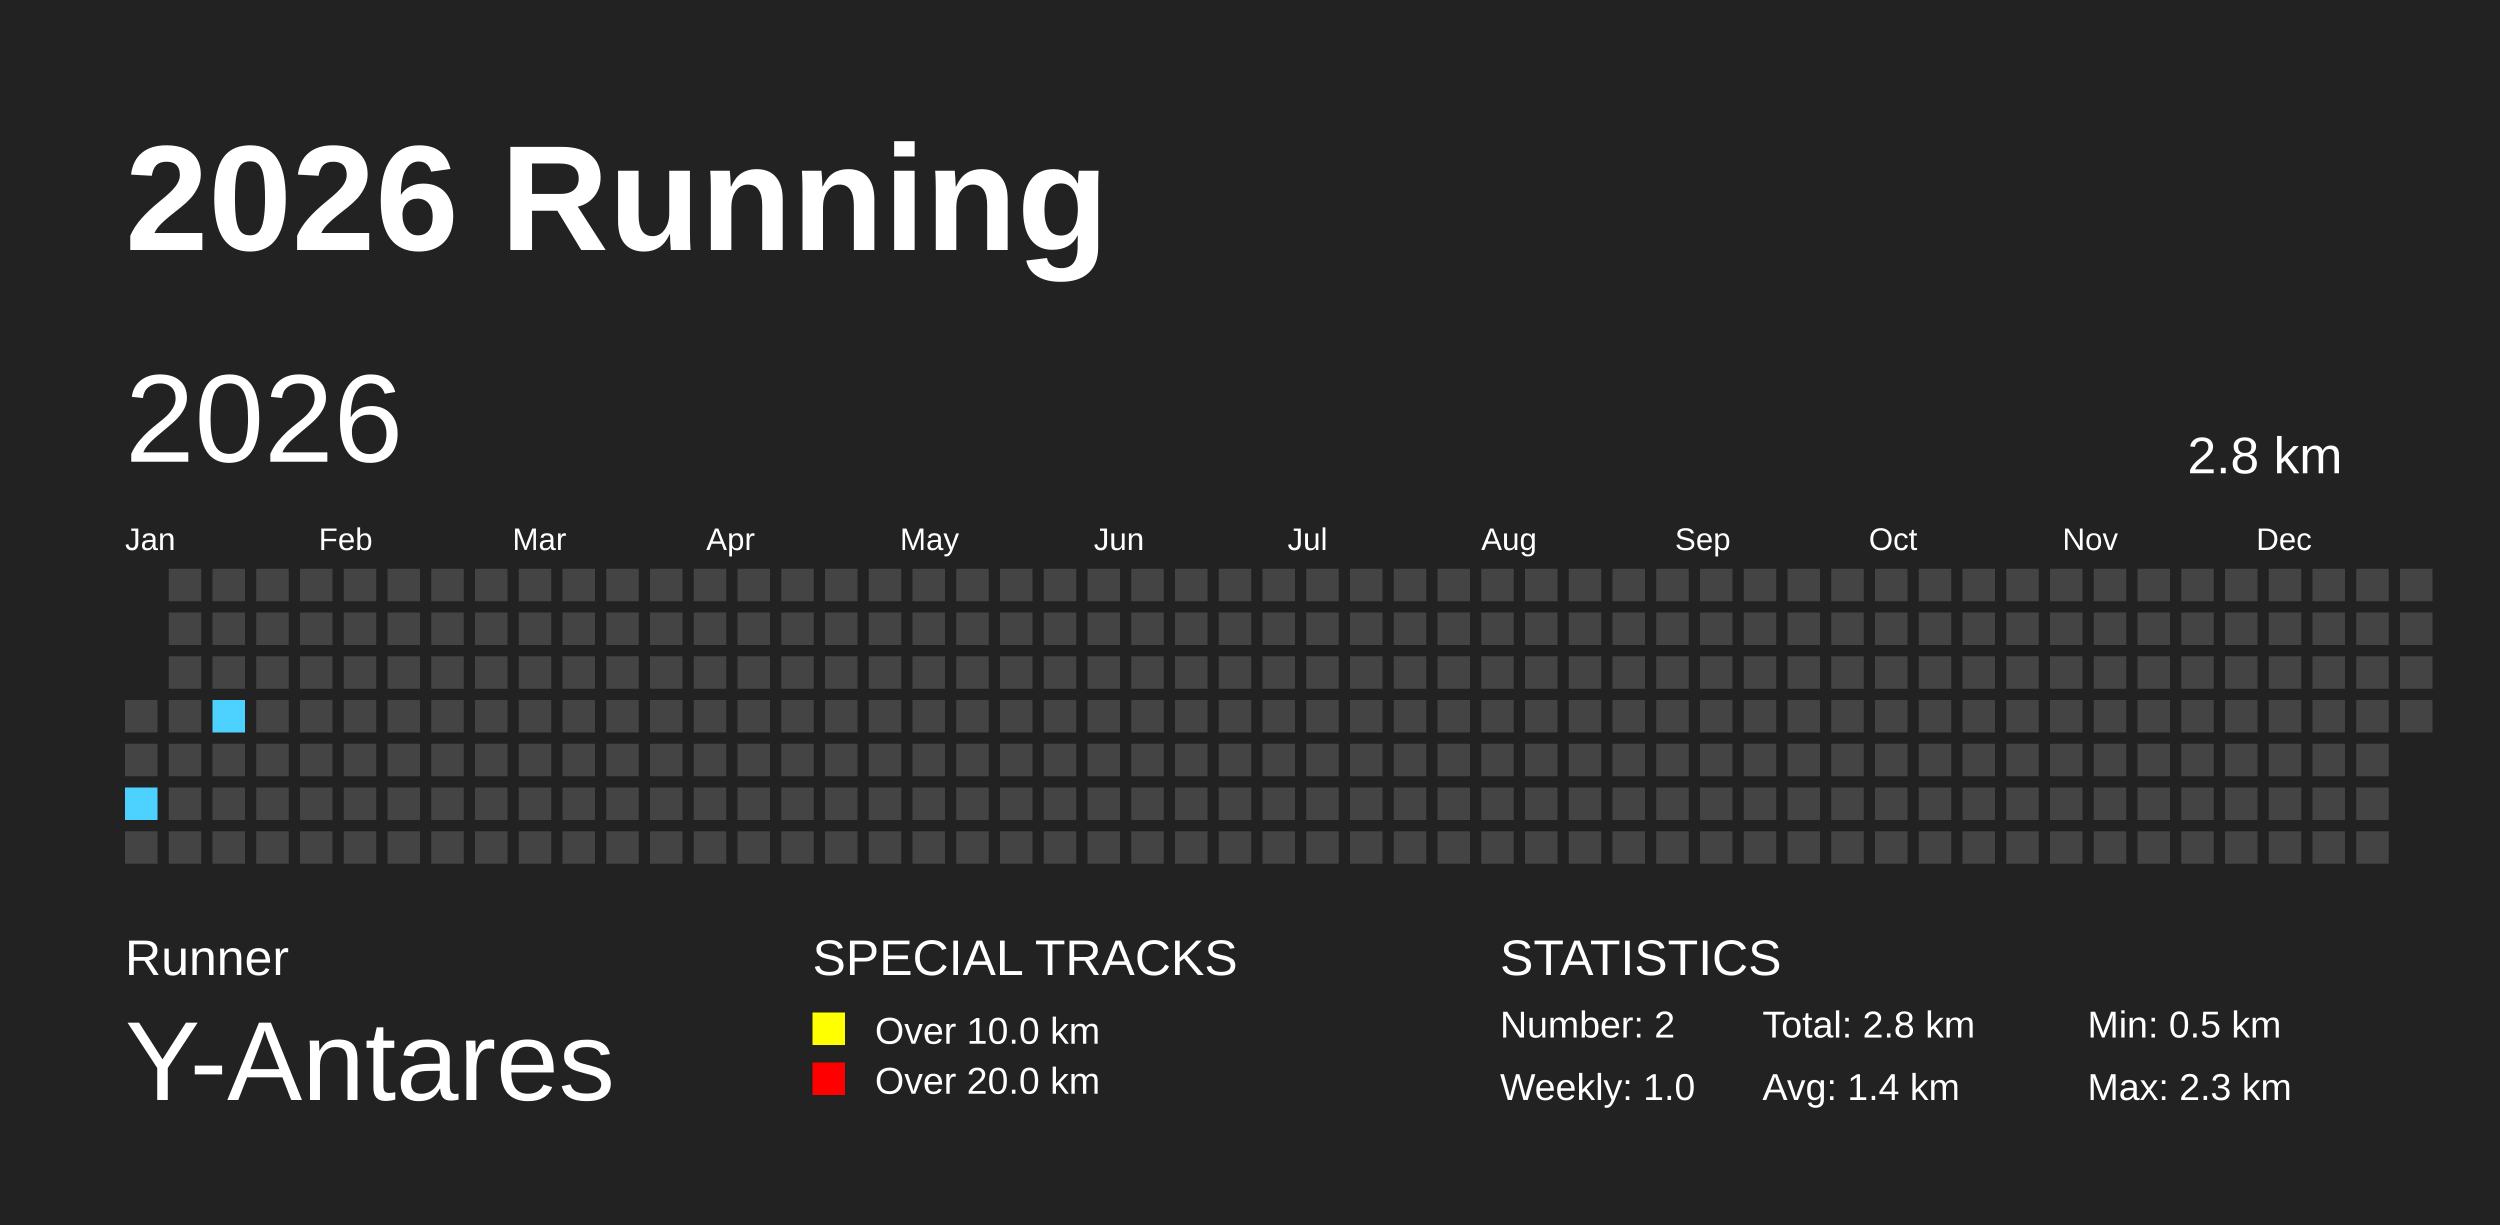
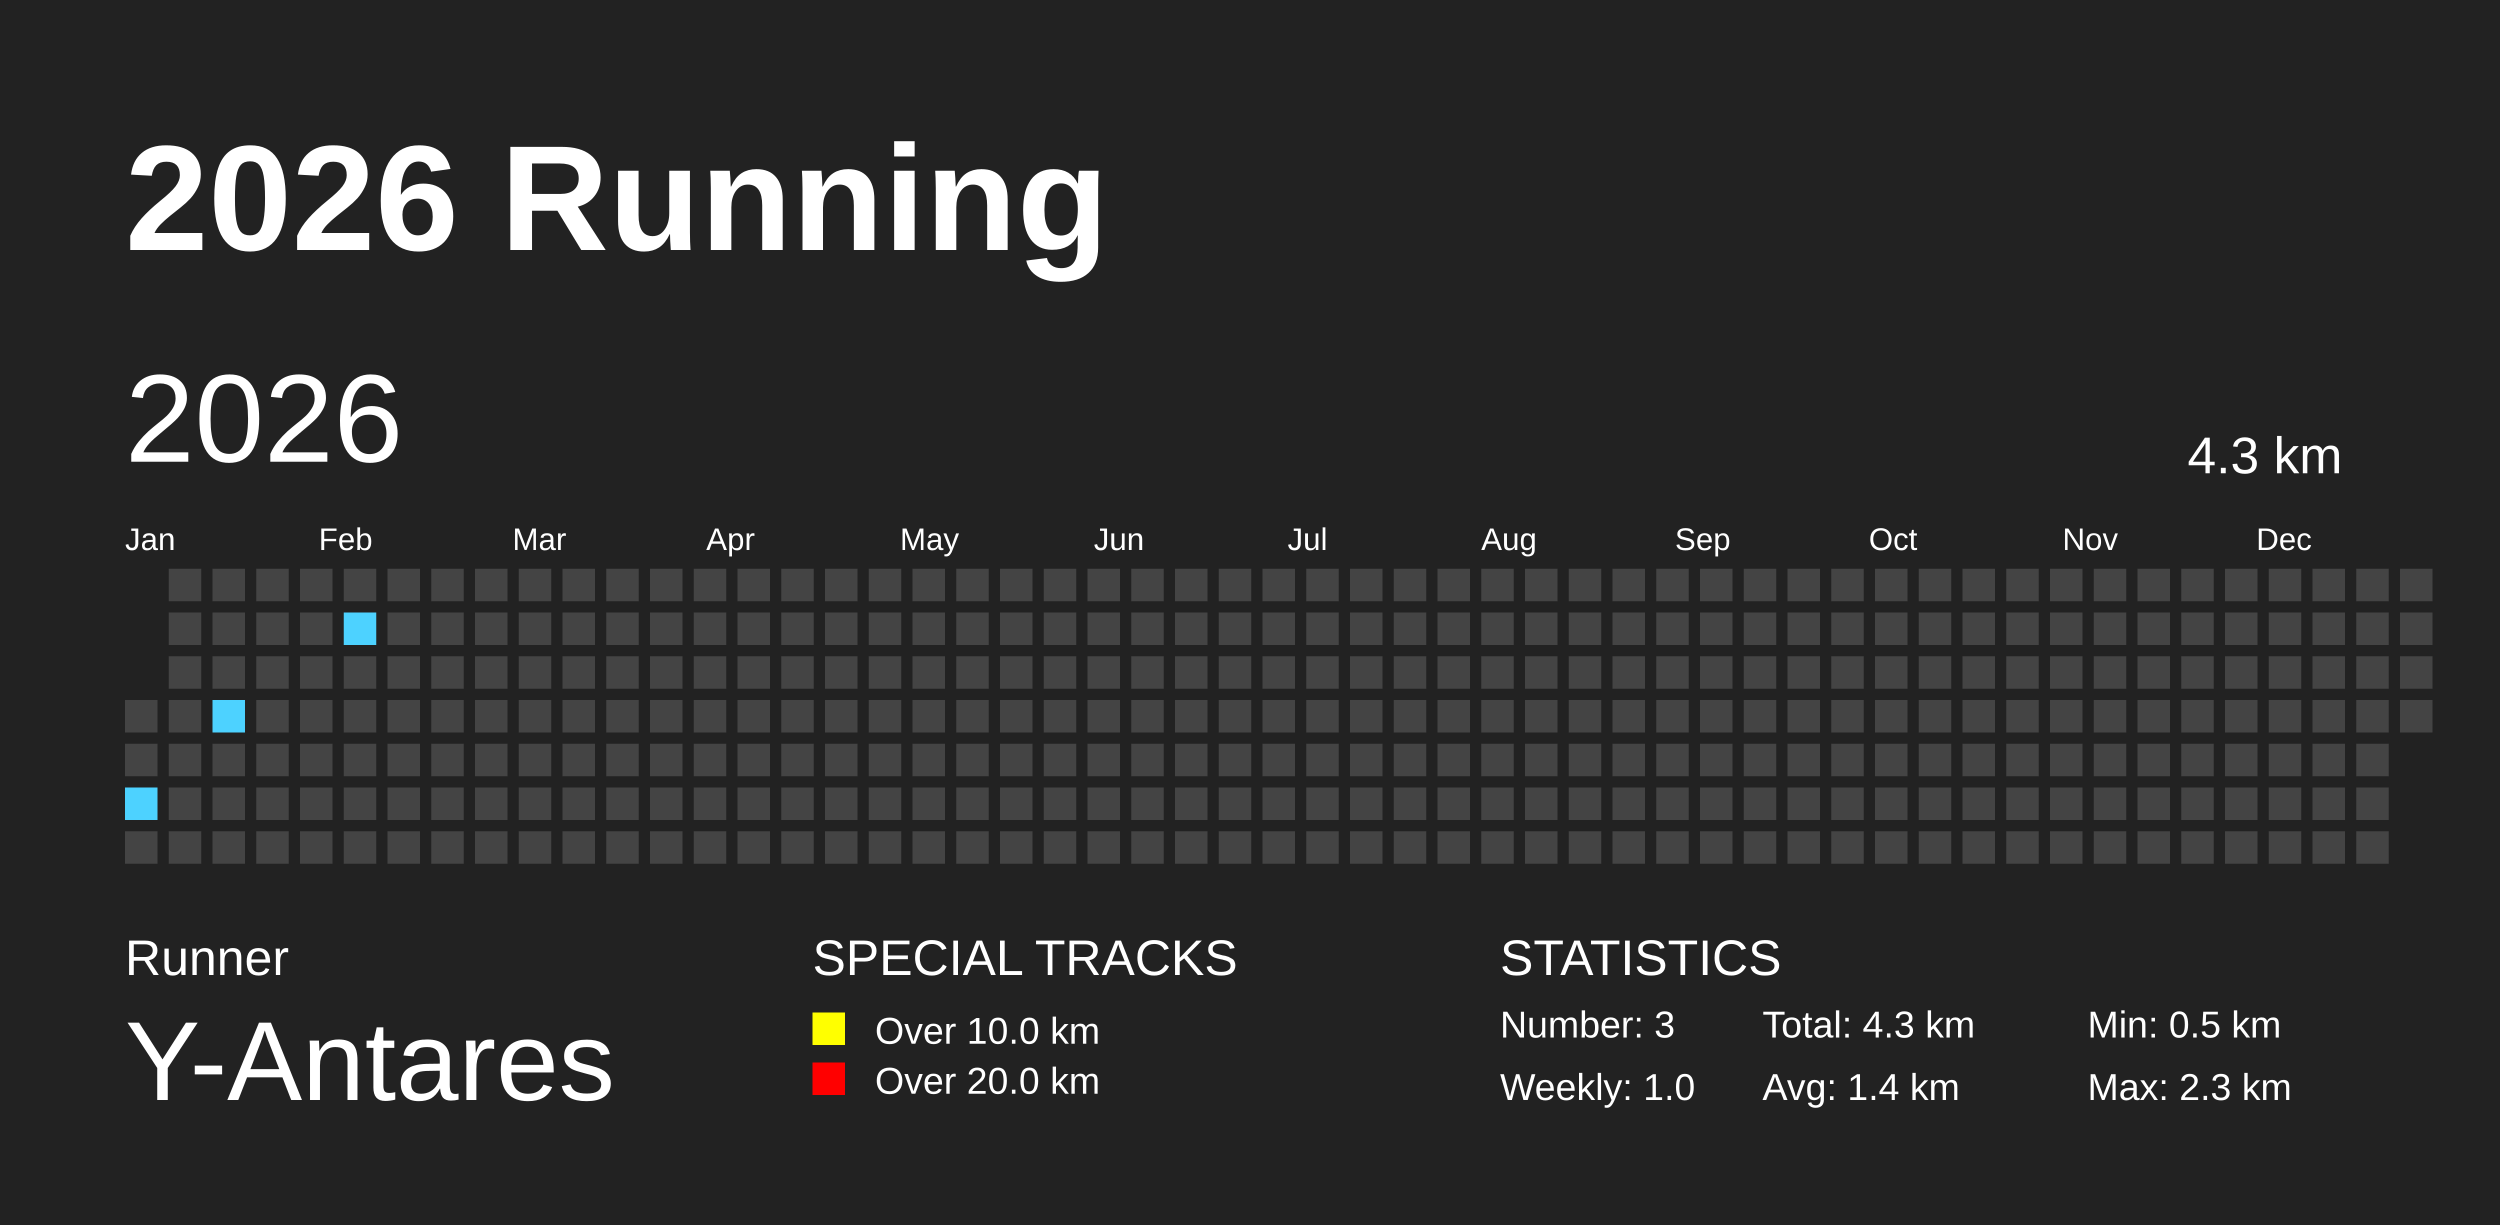
<svg xmlns="http://www.w3.org/2000/svg" baseProfile="full" height="98mm" version="1.1" viewBox="0,0,200,98" width="200mm">
  <defs />
  <rect fill="#222222" height="98" width="200" x="0" y="0" />
  <text fill="#FFFFFF" style="font-size:12px; font-family:Arial; font-weight:bold;" x="10" y="20">2026 Running</text>
  <text fill="#FFFFFF" style="font-size:4px; font-family:Arial" x="10" y="78">Runner</text>
  <text fill="#FFFFFF" style="font-size:9px; font-family:Arial" x="10" y="88">Y-Antares</text>
  <text fill="#FFFFFF" style="font-size:4px; font-family:Arial" x="65" y="78">SPECIAL TRACKS</text>
  <rect fill="yellow" height="2.6" width="2.6" x="65" y="81" />
  <text fill="#FFFFFF" style="font-size:3px; font-family:Arial" x="70" y="83.5">Over 10.0 km</text>
  <rect fill="red" height="2.6" width="2.6" x="65" y="85" />
  <text fill="#FFFFFF" style="font-size:3px; font-family:Arial" x="70" y="87.5">Over 20.0 km</text>
  <text fill="#FFFFFF" style="font-size:4px; font-family:Arial" x="120" y="78">STATISTICS</text>
-   <text fill="#FFFFFF" style="font-size:3px; font-family:Arial" x="120" y="83">Number: 2</text>
+   <text fill="#FFFFFF" style="font-size:3px; font-family:Arial" x="120" y="83">Number: 3</text>
  <text fill="#FFFFFF" style="font-size:3px; font-family:Arial" x="120" y="88">Weekly: 1.0</text>
-   <text fill="#FFFFFF" style="font-size:3px; font-family:Arial" x="141" y="83">Total: 2.8 km</text>
+   <text fill="#FFFFFF" style="font-size:3px; font-family:Arial" x="141" y="83">Total: 4.3 km</text>
  <text fill="#FFFFFF" style="font-size:3px; font-family:Arial" x="141" y="88">Avg: 1.4 km</text>
  <text fill="#FFFFFF" style="font-size:3px; font-family:Arial" x="167" y="83">Min: 0.5 km</text>
  <text fill="#FFFFFF" style="font-size:3px; font-family:Arial" x="167" y="88">Max: 2.3 km</text>
  <text dominant-baseline="hanging" fill="#FFFFFF" style="font-size:10.0px; font-family:Arial;" x="10" y="30">2026</text>
-   <text dominant-baseline="hanging" fill="#FFFFFF" style="font-size:4.125px; font-family:Arial;" x="175" y="35">2.8 km</text>
+   <text dominant-baseline="hanging" fill="#FFFFFF" style="font-size:4.125px; font-family:Arial;" x="175" y="35">4.3 km</text>
  <text fill="#FFFFFF" style="font-size:2.5px; font-family:Arial" x="10.0" y="44">Jan</text>
  <text fill="#FFFFFF" style="font-size:2.5px; font-family:Arial" x="25.5" y="44">Feb</text>
  <text fill="#FFFFFF" style="font-size:2.5px; font-family:Arial" x="41.0" y="44">Mar</text>
  <text fill="#FFFFFF" style="font-size:2.5px; font-family:Arial" x="56.5" y="44">Apr</text>
  <text fill="#FFFFFF" style="font-size:2.5px; font-family:Arial" x="72.0" y="44">May</text>
  <text fill="#FFFFFF" style="font-size:2.5px; font-family:Arial" x="87.5" y="44">Jun</text>
  <text fill="#FFFFFF" style="font-size:2.5px; font-family:Arial" x="103.0" y="44">Jul</text>
  <text fill="#FFFFFF" style="font-size:2.5px; font-family:Arial" x="118.5" y="44">Aug</text>
  <text fill="#FFFFFF" style="font-size:2.5px; font-family:Arial" x="134.0" y="44">Sep</text>
  <text fill="#FFFFFF" style="font-size:2.5px; font-family:Arial" x="149.5" y="44">Oct</text>
  <text fill="#FFFFFF" style="font-size:2.5px; font-family:Arial" x="165.0" y="44">Nov</text>
  <text fill="#FFFFFF" style="font-size:2.5px; font-family:Arial" x="180.5" y="44">Dec</text>
  <rect fill="#444444" height="2.6" width="2.6" x="10.0" y="56.0" />
  <rect fill="#444444" height="2.6" width="2.6" x="10.0" y="59.5" />
  <rect fill="#4DD2FF" height="2.6" width="2.6" x="10.0" y="63.0" />
  <rect fill="#444444" height="2.6" width="2.6" x="10.0" y="66.5" />
  <rect fill="#444444" height="2.6" width="2.6" x="13.5" y="45.5" />
  <rect fill="#444444" height="2.6" width="2.6" x="13.5" y="49.0" />
  <rect fill="#444444" height="2.6" width="2.6" x="13.5" y="52.5" />
  <rect fill="#444444" height="2.6" width="2.6" x="13.5" y="56.0" />
  <rect fill="#444444" height="2.6" width="2.6" x="13.5" y="59.5" />
  <rect fill="#444444" height="2.6" width="2.6" x="13.5" y="63.0" />
  <rect fill="#444444" height="2.6" width="2.6" x="13.5" y="66.5" />
  <rect fill="#444444" height="2.6" width="2.6" x="17.0" y="45.5" />
  <rect fill="#444444" height="2.6" width="2.6" x="17.0" y="49.0" />
  <rect fill="#444444" height="2.6" width="2.6" x="17.0" y="52.5" />
  <rect fill="#4DD2FF" height="2.6" width="2.6" x="17.0" y="56.0" />
  <rect fill="#444444" height="2.6" width="2.6" x="17.0" y="59.5" />
  <rect fill="#444444" height="2.6" width="2.6" x="17.0" y="63.0" />
  <rect fill="#444444" height="2.6" width="2.6" x="17.0" y="66.5" />
  <rect fill="#444444" height="2.6" width="2.6" x="20.5" y="45.5" />
  <rect fill="#444444" height="2.6" width="2.6" x="20.5" y="49.0" />
  <rect fill="#444444" height="2.6" width="2.6" x="20.5" y="52.5" />
  <rect fill="#444444" height="2.6" width="2.6" x="20.5" y="56.0" />
  <rect fill="#444444" height="2.6" width="2.6" x="20.5" y="59.5" />
  <rect fill="#444444" height="2.6" width="2.6" x="20.5" y="63.0" />
  <rect fill="#444444" height="2.6" width="2.6" x="20.5" y="66.5" />
  <rect fill="#444444" height="2.6" width="2.6" x="24.0" y="45.5" />
  <rect fill="#444444" height="2.6" width="2.6" x="24.0" y="49.0" />
  <rect fill="#444444" height="2.6" width="2.6" x="24.0" y="52.5" />
  <rect fill="#444444" height="2.6" width="2.6" x="24.0" y="56.0" />
  <rect fill="#444444" height="2.6" width="2.6" x="24.0" y="59.5" />
  <rect fill="#444444" height="2.6" width="2.6" x="24.0" y="63.0" />
  <rect fill="#444444" height="2.6" width="2.6" x="24.0" y="66.5" />
  <rect fill="#444444" height="2.6" width="2.6" x="27.5" y="45.5" />
-   <rect fill="#444444" height="2.6" width="2.6" x="27.5" y="49.0" />
+   <rect fill="#4DD2FF" height="2.6" width="2.6" x="27.5" y="49.0" />
  <rect fill="#444444" height="2.6" width="2.6" x="27.5" y="52.5" />
  <rect fill="#444444" height="2.6" width="2.6" x="27.5" y="56.0" />
  <rect fill="#444444" height="2.6" width="2.6" x="27.5" y="59.5" />
  <rect fill="#444444" height="2.6" width="2.6" x="27.5" y="63.0" />
  <rect fill="#444444" height="2.6" width="2.6" x="27.5" y="66.5" />
  <rect fill="#444444" height="2.6" width="2.6" x="31.0" y="45.5" />
  <rect fill="#444444" height="2.6" width="2.6" x="31.0" y="49.0" />
  <rect fill="#444444" height="2.6" width="2.6" x="31.0" y="52.5" />
  <rect fill="#444444" height="2.6" width="2.6" x="31.0" y="56.0" />
  <rect fill="#444444" height="2.6" width="2.6" x="31.0" y="59.5" />
  <rect fill="#444444" height="2.6" width="2.6" x="31.0" y="63.0" />
  <rect fill="#444444" height="2.6" width="2.6" x="31.0" y="66.5" />
  <rect fill="#444444" height="2.6" width="2.6" x="34.5" y="45.5" />
  <rect fill="#444444" height="2.6" width="2.6" x="34.5" y="49.0" />
  <rect fill="#444444" height="2.6" width="2.6" x="34.5" y="52.5" />
  <rect fill="#444444" height="2.6" width="2.6" x="34.5" y="56.0" />
  <rect fill="#444444" height="2.6" width="2.6" x="34.5" y="59.5" />
  <rect fill="#444444" height="2.6" width="2.6" x="34.5" y="63.0" />
  <rect fill="#444444" height="2.6" width="2.6" x="34.5" y="66.5" />
  <rect fill="#444444" height="2.6" width="2.6" x="38.0" y="45.5" />
  <rect fill="#444444" height="2.6" width="2.6" x="38.0" y="49.0" />
  <rect fill="#444444" height="2.6" width="2.6" x="38.0" y="52.5" />
  <rect fill="#444444" height="2.6" width="2.6" x="38.0" y="56.0" />
  <rect fill="#444444" height="2.6" width="2.6" x="38.0" y="59.5" />
  <rect fill="#444444" height="2.6" width="2.6" x="38.0" y="63.0" />
  <rect fill="#444444" height="2.6" width="2.6" x="38.0" y="66.5" />
  <rect fill="#444444" height="2.6" width="2.6" x="41.5" y="45.5" />
  <rect fill="#444444" height="2.6" width="2.6" x="41.5" y="49.0" />
  <rect fill="#444444" height="2.6" width="2.6" x="41.5" y="52.5" />
  <rect fill="#444444" height="2.6" width="2.6" x="41.5" y="56.0" />
  <rect fill="#444444" height="2.6" width="2.6" x="41.5" y="59.5" />
  <rect fill="#444444" height="2.6" width="2.6" x="41.5" y="63.0" />
  <rect fill="#444444" height="2.6" width="2.6" x="41.5" y="66.5" />
  <rect fill="#444444" height="2.6" width="2.6" x="45.0" y="45.5" />
  <rect fill="#444444" height="2.6" width="2.6" x="45.0" y="49.0" />
  <rect fill="#444444" height="2.6" width="2.6" x="45.0" y="52.5" />
  <rect fill="#444444" height="2.6" width="2.6" x="45.0" y="56.0" />
  <rect fill="#444444" height="2.6" width="2.6" x="45.0" y="59.5" />
  <rect fill="#444444" height="2.6" width="2.6" x="45.0" y="63.0" />
  <rect fill="#444444" height="2.6" width="2.6" x="45.0" y="66.5" />
  <rect fill="#444444" height="2.6" width="2.6" x="48.5" y="45.5" />
  <rect fill="#444444" height="2.6" width="2.6" x="48.5" y="49.0" />
  <rect fill="#444444" height="2.6" width="2.6" x="48.5" y="52.5" />
  <rect fill="#444444" height="2.6" width="2.6" x="48.5" y="56.0" />
  <rect fill="#444444" height="2.6" width="2.6" x="48.5" y="59.5" />
  <rect fill="#444444" height="2.6" width="2.6" x="48.5" y="63.0" />
  <rect fill="#444444" height="2.6" width="2.6" x="48.5" y="66.5" />
  <rect fill="#444444" height="2.6" width="2.6" x="52.0" y="45.5" />
  <rect fill="#444444" height="2.6" width="2.6" x="52.0" y="49.0" />
  <rect fill="#444444" height="2.6" width="2.6" x="52.0" y="52.5" />
  <rect fill="#444444" height="2.6" width="2.6" x="52.0" y="56.0" />
  <rect fill="#444444" height="2.6" width="2.6" x="52.0" y="59.5" />
  <rect fill="#444444" height="2.6" width="2.6" x="52.0" y="63.0" />
  <rect fill="#444444" height="2.6" width="2.6" x="52.0" y="66.5" />
  <rect fill="#444444" height="2.6" width="2.6" x="55.5" y="45.5" />
  <rect fill="#444444" height="2.6" width="2.6" x="55.5" y="49.0" />
  <rect fill="#444444" height="2.6" width="2.6" x="55.5" y="52.5" />
  <rect fill="#444444" height="2.6" width="2.6" x="55.5" y="56.0" />
  <rect fill="#444444" height="2.6" width="2.6" x="55.5" y="59.5" />
  <rect fill="#444444" height="2.6" width="2.6" x="55.5" y="63.0" />
  <rect fill="#444444" height="2.6" width="2.6" x="55.5" y="66.5" />
  <rect fill="#444444" height="2.6" width="2.6" x="59.0" y="45.5" />
  <rect fill="#444444" height="2.6" width="2.6" x="59.0" y="49.0" />
  <rect fill="#444444" height="2.6" width="2.6" x="59.0" y="52.5" />
  <rect fill="#444444" height="2.6" width="2.6" x="59.0" y="56.0" />
  <rect fill="#444444" height="2.6" width="2.6" x="59.0" y="59.5" />
  <rect fill="#444444" height="2.6" width="2.6" x="59.0" y="63.0" />
  <rect fill="#444444" height="2.6" width="2.6" x="59.0" y="66.5" />
  <rect fill="#444444" height="2.6" width="2.6" x="62.5" y="45.5" />
  <rect fill="#444444" height="2.6" width="2.6" x="62.5" y="49.0" />
  <rect fill="#444444" height="2.6" width="2.6" x="62.5" y="52.5" />
  <rect fill="#444444" height="2.6" width="2.6" x="62.5" y="56.0" />
  <rect fill="#444444" height="2.6" width="2.6" x="62.5" y="59.5" />
  <rect fill="#444444" height="2.6" width="2.6" x="62.5" y="63.0" />
  <rect fill="#444444" height="2.6" width="2.6" x="62.5" y="66.5" />
  <rect fill="#444444" height="2.6" width="2.6" x="66.0" y="45.5" />
  <rect fill="#444444" height="2.6" width="2.6" x="66.0" y="49.0" />
  <rect fill="#444444" height="2.6" width="2.6" x="66.0" y="52.5" />
  <rect fill="#444444" height="2.6" width="2.6" x="66.0" y="56.0" />
  <rect fill="#444444" height="2.6" width="2.6" x="66.0" y="59.5" />
  <rect fill="#444444" height="2.6" width="2.6" x="66.0" y="63.0" />
  <rect fill="#444444" height="2.6" width="2.6" x="66.0" y="66.5" />
  <rect fill="#444444" height="2.6" width="2.6" x="69.5" y="45.5" />
  <rect fill="#444444" height="2.6" width="2.6" x="69.5" y="49.0" />
  <rect fill="#444444" height="2.6" width="2.6" x="69.5" y="52.5" />
  <rect fill="#444444" height="2.6" width="2.6" x="69.5" y="56.0" />
  <rect fill="#444444" height="2.6" width="2.6" x="69.5" y="59.5" />
  <rect fill="#444444" height="2.6" width="2.6" x="69.5" y="63.0" />
  <rect fill="#444444" height="2.6" width="2.6" x="69.5" y="66.5" />
  <rect fill="#444444" height="2.6" width="2.6" x="73.0" y="45.5" />
  <rect fill="#444444" height="2.6" width="2.6" x="73.0" y="49.0" />
  <rect fill="#444444" height="2.6" width="2.6" x="73.0" y="52.5" />
  <rect fill="#444444" height="2.6" width="2.6" x="73.0" y="56.0" />
  <rect fill="#444444" height="2.6" width="2.6" x="73.0" y="59.5" />
  <rect fill="#444444" height="2.6" width="2.6" x="73.0" y="63.0" />
  <rect fill="#444444" height="2.6" width="2.6" x="73.0" y="66.5" />
  <rect fill="#444444" height="2.6" width="2.6" x="76.5" y="45.5" />
  <rect fill="#444444" height="2.6" width="2.6" x="76.5" y="49.0" />
  <rect fill="#444444" height="2.6" width="2.6" x="76.5" y="52.5" />
  <rect fill="#444444" height="2.6" width="2.6" x="76.5" y="56.0" />
  <rect fill="#444444" height="2.6" width="2.6" x="76.5" y="59.5" />
  <rect fill="#444444" height="2.6" width="2.6" x="76.5" y="63.0" />
  <rect fill="#444444" height="2.6" width="2.6" x="76.5" y="66.5" />
  <rect fill="#444444" height="2.6" width="2.6" x="80.0" y="45.5" />
  <rect fill="#444444" height="2.6" width="2.6" x="80.0" y="49.0" />
  <rect fill="#444444" height="2.6" width="2.6" x="80.0" y="52.5" />
  <rect fill="#444444" height="2.6" width="2.6" x="80.0" y="56.0" />
  <rect fill="#444444" height="2.6" width="2.6" x="80.0" y="59.5" />
  <rect fill="#444444" height="2.6" width="2.6" x="80.0" y="63.0" />
  <rect fill="#444444" height="2.6" width="2.6" x="80.0" y="66.5" />
  <rect fill="#444444" height="2.6" width="2.6" x="83.5" y="45.5" />
  <rect fill="#444444" height="2.6" width="2.6" x="83.5" y="49.0" />
  <rect fill="#444444" height="2.6" width="2.6" x="83.5" y="52.5" />
  <rect fill="#444444" height="2.6" width="2.6" x="83.5" y="56.0" />
  <rect fill="#444444" height="2.6" width="2.6" x="83.5" y="59.5" />
  <rect fill="#444444" height="2.6" width="2.6" x="83.5" y="63.0" />
  <rect fill="#444444" height="2.6" width="2.6" x="83.5" y="66.5" />
  <rect fill="#444444" height="2.6" width="2.6" x="87.0" y="45.5" />
  <rect fill="#444444" height="2.6" width="2.6" x="87.0" y="49.0" />
  <rect fill="#444444" height="2.6" width="2.6" x="87.0" y="52.5" />
  <rect fill="#444444" height="2.6" width="2.6" x="87.0" y="56.0" />
  <rect fill="#444444" height="2.6" width="2.6" x="87.0" y="59.5" />
  <rect fill="#444444" height="2.6" width="2.6" x="87.0" y="63.0" />
  <rect fill="#444444" height="2.6" width="2.6" x="87.0" y="66.5" />
  <rect fill="#444444" height="2.6" width="2.6" x="90.5" y="45.5" />
  <rect fill="#444444" height="2.6" width="2.6" x="90.5" y="49.0" />
  <rect fill="#444444" height="2.6" width="2.6" x="90.5" y="52.5" />
  <rect fill="#444444" height="2.6" width="2.6" x="90.5" y="56.0" />
  <rect fill="#444444" height="2.6" width="2.6" x="90.5" y="59.5" />
  <rect fill="#444444" height="2.6" width="2.6" x="90.5" y="63.0" />
  <rect fill="#444444" height="2.6" width="2.6" x="90.5" y="66.5" />
  <rect fill="#444444" height="2.6" width="2.6" x="94.0" y="45.5" />
  <rect fill="#444444" height="2.6" width="2.6" x="94.0" y="49.0" />
  <rect fill="#444444" height="2.6" width="2.6" x="94.0" y="52.5" />
  <rect fill="#444444" height="2.6" width="2.6" x="94.0" y="56.0" />
  <rect fill="#444444" height="2.6" width="2.6" x="94.0" y="59.5" />
  <rect fill="#444444" height="2.6" width="2.6" x="94.0" y="63.0" />
  <rect fill="#444444" height="2.6" width="2.6" x="94.0" y="66.5" />
  <rect fill="#444444" height="2.6" width="2.6" x="97.5" y="45.5" />
  <rect fill="#444444" height="2.6" width="2.6" x="97.5" y="49.0" />
  <rect fill="#444444" height="2.6" width="2.6" x="97.5" y="52.5" />
  <rect fill="#444444" height="2.6" width="2.6" x="97.5" y="56.0" />
  <rect fill="#444444" height="2.6" width="2.6" x="97.5" y="59.5" />
  <rect fill="#444444" height="2.6" width="2.6" x="97.5" y="63.0" />
  <rect fill="#444444" height="2.6" width="2.6" x="97.5" y="66.5" />
  <rect fill="#444444" height="2.6" width="2.6" x="101.0" y="45.5" />
  <rect fill="#444444" height="2.6" width="2.6" x="101.0" y="49.0" />
  <rect fill="#444444" height="2.6" width="2.6" x="101.0" y="52.5" />
  <rect fill="#444444" height="2.6" width="2.6" x="101.0" y="56.0" />
  <rect fill="#444444" height="2.6" width="2.6" x="101.0" y="59.5" />
  <rect fill="#444444" height="2.6" width="2.6" x="101.0" y="63.0" />
  <rect fill="#444444" height="2.6" width="2.6" x="101.0" y="66.5" />
  <rect fill="#444444" height="2.6" width="2.6" x="104.5" y="45.5" />
  <rect fill="#444444" height="2.6" width="2.6" x="104.5" y="49.0" />
  <rect fill="#444444" height="2.6" width="2.6" x="104.5" y="52.5" />
  <rect fill="#444444" height="2.6" width="2.6" x="104.5" y="56.0" />
  <rect fill="#444444" height="2.6" width="2.6" x="104.5" y="59.5" />
  <rect fill="#444444" height="2.6" width="2.6" x="104.5" y="63.0" />
  <rect fill="#444444" height="2.6" width="2.6" x="104.5" y="66.5" />
  <rect fill="#444444" height="2.6" width="2.6" x="108.0" y="45.5" />
  <rect fill="#444444" height="2.6" width="2.6" x="108.0" y="49.0" />
  <rect fill="#444444" height="2.6" width="2.6" x="108.0" y="52.5" />
  <rect fill="#444444" height="2.6" width="2.6" x="108.0" y="56.0" />
  <rect fill="#444444" height="2.6" width="2.6" x="108.0" y="59.5" />
  <rect fill="#444444" height="2.6" width="2.6" x="108.0" y="63.0" />
  <rect fill="#444444" height="2.6" width="2.6" x="108.0" y="66.5" />
  <rect fill="#444444" height="2.6" width="2.6" x="111.5" y="45.5" />
  <rect fill="#444444" height="2.6" width="2.6" x="111.5" y="49.0" />
  <rect fill="#444444" height="2.6" width="2.6" x="111.5" y="52.5" />
  <rect fill="#444444" height="2.6" width="2.6" x="111.5" y="56.0" />
  <rect fill="#444444" height="2.6" width="2.6" x="111.5" y="59.5" />
  <rect fill="#444444" height="2.6" width="2.6" x="111.5" y="63.0" />
  <rect fill="#444444" height="2.6" width="2.6" x="111.5" y="66.5" />
  <rect fill="#444444" height="2.6" width="2.6" x="115.0" y="45.5" />
  <rect fill="#444444" height="2.6" width="2.6" x="115.0" y="49.0" />
  <rect fill="#444444" height="2.6" width="2.6" x="115.0" y="52.5" />
  <rect fill="#444444" height="2.6" width="2.6" x="115.0" y="56.0" />
  <rect fill="#444444" height="2.6" width="2.6" x="115.0" y="59.5" />
  <rect fill="#444444" height="2.6" width="2.6" x="115.0" y="63.0" />
  <rect fill="#444444" height="2.6" width="2.6" x="115.0" y="66.5" />
  <rect fill="#444444" height="2.6" width="2.6" x="118.5" y="45.5" />
  <rect fill="#444444" height="2.6" width="2.6" x="118.5" y="49.0" />
  <rect fill="#444444" height="2.6" width="2.6" x="118.5" y="52.5" />
  <rect fill="#444444" height="2.6" width="2.6" x="118.5" y="56.0" />
  <rect fill="#444444" height="2.6" width="2.6" x="118.5" y="59.5" />
  <rect fill="#444444" height="2.6" width="2.6" x="118.5" y="63.0" />
  <rect fill="#444444" height="2.6" width="2.6" x="118.5" y="66.5" />
  <rect fill="#444444" height="2.6" width="2.6" x="122.0" y="45.5" />
  <rect fill="#444444" height="2.6" width="2.6" x="122.0" y="49.0" />
  <rect fill="#444444" height="2.6" width="2.6" x="122.0" y="52.5" />
  <rect fill="#444444" height="2.6" width="2.6" x="122.0" y="56.0" />
  <rect fill="#444444" height="2.6" width="2.6" x="122.0" y="59.5" />
  <rect fill="#444444" height="2.6" width="2.6" x="122.0" y="63.0" />
  <rect fill="#444444" height="2.6" width="2.6" x="122.0" y="66.5" />
  <rect fill="#444444" height="2.6" width="2.6" x="125.5" y="45.5" />
  <rect fill="#444444" height="2.6" width="2.6" x="125.5" y="49.0" />
  <rect fill="#444444" height="2.6" width="2.6" x="125.5" y="52.5" />
  <rect fill="#444444" height="2.6" width="2.6" x="125.5" y="56.0" />
  <rect fill="#444444" height="2.6" width="2.6" x="125.5" y="59.5" />
  <rect fill="#444444" height="2.6" width="2.6" x="125.5" y="63.0" />
  <rect fill="#444444" height="2.6" width="2.6" x="125.5" y="66.5" />
  <rect fill="#444444" height="2.6" width="2.6" x="129.0" y="45.5" />
  <rect fill="#444444" height="2.6" width="2.6" x="129.0" y="49.0" />
  <rect fill="#444444" height="2.6" width="2.6" x="129.0" y="52.5" />
  <rect fill="#444444" height="2.6" width="2.6" x="129.0" y="56.0" />
  <rect fill="#444444" height="2.6" width="2.6" x="129.0" y="59.5" />
  <rect fill="#444444" height="2.6" width="2.6" x="129.0" y="63.0" />
  <rect fill="#444444" height="2.6" width="2.6" x="129.0" y="66.5" />
  <rect fill="#444444" height="2.6" width="2.6" x="132.5" y="45.5" />
  <rect fill="#444444" height="2.6" width="2.6" x="132.5" y="49.0" />
  <rect fill="#444444" height="2.6" width="2.6" x="132.5" y="52.5" />
  <rect fill="#444444" height="2.6" width="2.6" x="132.5" y="56.0" />
  <rect fill="#444444" height="2.6" width="2.6" x="132.5" y="59.5" />
  <rect fill="#444444" height="2.6" width="2.6" x="132.5" y="63.0" />
  <rect fill="#444444" height="2.6" width="2.6" x="132.5" y="66.5" />
  <rect fill="#444444" height="2.6" width="2.6" x="136.0" y="45.5" />
  <rect fill="#444444" height="2.6" width="2.6" x="136.0" y="49.0" />
  <rect fill="#444444" height="2.6" width="2.6" x="136.0" y="52.5" />
  <rect fill="#444444" height="2.6" width="2.6" x="136.0" y="56.0" />
  <rect fill="#444444" height="2.6" width="2.6" x="136.0" y="59.5" />
  <rect fill="#444444" height="2.6" width="2.6" x="136.0" y="63.0" />
  <rect fill="#444444" height="2.6" width="2.6" x="136.0" y="66.5" />
  <rect fill="#444444" height="2.6" width="2.6" x="139.5" y="45.5" />
  <rect fill="#444444" height="2.6" width="2.6" x="139.5" y="49.0" />
  <rect fill="#444444" height="2.6" width="2.6" x="139.5" y="52.5" />
  <rect fill="#444444" height="2.6" width="2.6" x="139.5" y="56.0" />
  <rect fill="#444444" height="2.6" width="2.6" x="139.5" y="59.5" />
  <rect fill="#444444" height="2.6" width="2.6" x="139.5" y="63.0" />
  <rect fill="#444444" height="2.6" width="2.6" x="139.5" y="66.5" />
  <rect fill="#444444" height="2.6" width="2.6" x="143.0" y="45.5" />
  <rect fill="#444444" height="2.6" width="2.6" x="143.0" y="49.0" />
  <rect fill="#444444" height="2.6" width="2.6" x="143.0" y="52.5" />
  <rect fill="#444444" height="2.6" width="2.6" x="143.0" y="56.0" />
  <rect fill="#444444" height="2.6" width="2.6" x="143.0" y="59.5" />
  <rect fill="#444444" height="2.6" width="2.6" x="143.0" y="63.0" />
  <rect fill="#444444" height="2.6" width="2.6" x="143.0" y="66.5" />
  <rect fill="#444444" height="2.6" width="2.6" x="146.5" y="45.5" />
  <rect fill="#444444" height="2.6" width="2.6" x="146.5" y="49.0" />
  <rect fill="#444444" height="2.6" width="2.6" x="146.5" y="52.5" />
  <rect fill="#444444" height="2.6" width="2.6" x="146.5" y="56.0" />
  <rect fill="#444444" height="2.6" width="2.6" x="146.5" y="59.5" />
  <rect fill="#444444" height="2.6" width="2.6" x="146.5" y="63.0" />
  <rect fill="#444444" height="2.6" width="2.6" x="146.5" y="66.5" />
  <rect fill="#444444" height="2.6" width="2.6" x="150.0" y="45.5" />
  <rect fill="#444444" height="2.6" width="2.6" x="150.0" y="49.0" />
  <rect fill="#444444" height="2.6" width="2.6" x="150.0" y="52.5" />
  <rect fill="#444444" height="2.6" width="2.6" x="150.0" y="56.0" />
  <rect fill="#444444" height="2.6" width="2.6" x="150.0" y="59.5" />
  <rect fill="#444444" height="2.6" width="2.6" x="150.0" y="63.0" />
  <rect fill="#444444" height="2.6" width="2.6" x="150.0" y="66.5" />
  <rect fill="#444444" height="2.6" width="2.6" x="153.5" y="45.5" />
  <rect fill="#444444" height="2.6" width="2.6" x="153.5" y="49.0" />
  <rect fill="#444444" height="2.6" width="2.6" x="153.5" y="52.5" />
  <rect fill="#444444" height="2.6" width="2.6" x="153.5" y="56.0" />
  <rect fill="#444444" height="2.6" width="2.6" x="153.5" y="59.5" />
  <rect fill="#444444" height="2.6" width="2.6" x="153.5" y="63.0" />
  <rect fill="#444444" height="2.6" width="2.6" x="153.5" y="66.5" />
  <rect fill="#444444" height="2.6" width="2.6" x="157.0" y="45.5" />
  <rect fill="#444444" height="2.6" width="2.6" x="157.0" y="49.0" />
  <rect fill="#444444" height="2.6" width="2.6" x="157.0" y="52.5" />
  <rect fill="#444444" height="2.6" width="2.6" x="157.0" y="56.0" />
  <rect fill="#444444" height="2.6" width="2.6" x="157.0" y="59.5" />
  <rect fill="#444444" height="2.6" width="2.6" x="157.0" y="63.0" />
  <rect fill="#444444" height="2.6" width="2.6" x="157.0" y="66.5" />
  <rect fill="#444444" height="2.6" width="2.6" x="160.5" y="45.5" />
  <rect fill="#444444" height="2.6" width="2.6" x="160.5" y="49.0" />
  <rect fill="#444444" height="2.6" width="2.6" x="160.5" y="52.5" />
  <rect fill="#444444" height="2.6" width="2.6" x="160.5" y="56.0" />
  <rect fill="#444444" height="2.6" width="2.6" x="160.5" y="59.5" />
  <rect fill="#444444" height="2.6" width="2.6" x="160.5" y="63.0" />
  <rect fill="#444444" height="2.6" width="2.6" x="160.5" y="66.5" />
  <rect fill="#444444" height="2.6" width="2.6" x="164.0" y="45.5" />
  <rect fill="#444444" height="2.6" width="2.6" x="164.0" y="49.0" />
  <rect fill="#444444" height="2.6" width="2.6" x="164.0" y="52.5" />
  <rect fill="#444444" height="2.6" width="2.6" x="164.0" y="56.0" />
  <rect fill="#444444" height="2.6" width="2.6" x="164.0" y="59.5" />
  <rect fill="#444444" height="2.6" width="2.6" x="164.0" y="63.0" />
  <rect fill="#444444" height="2.6" width="2.6" x="164.0" y="66.5" />
  <rect fill="#444444" height="2.6" width="2.6" x="167.5" y="45.5" />
  <rect fill="#444444" height="2.6" width="2.6" x="167.5" y="49.0" />
  <rect fill="#444444" height="2.6" width="2.6" x="167.5" y="52.5" />
  <rect fill="#444444" height="2.6" width="2.6" x="167.5" y="56.0" />
  <rect fill="#444444" height="2.6" width="2.6" x="167.5" y="59.5" />
  <rect fill="#444444" height="2.6" width="2.6" x="167.5" y="63.0" />
  <rect fill="#444444" height="2.6" width="2.6" x="167.5" y="66.5" />
  <rect fill="#444444" height="2.6" width="2.6" x="171.0" y="45.5" />
  <rect fill="#444444" height="2.6" width="2.6" x="171.0" y="49.0" />
  <rect fill="#444444" height="2.6" width="2.6" x="171.0" y="52.5" />
  <rect fill="#444444" height="2.6" width="2.6" x="171.0" y="56.0" />
  <rect fill="#444444" height="2.6" width="2.6" x="171.0" y="59.5" />
  <rect fill="#444444" height="2.6" width="2.6" x="171.0" y="63.0" />
  <rect fill="#444444" height="2.6" width="2.6" x="171.0" y="66.5" />
  <rect fill="#444444" height="2.6" width="2.6" x="174.5" y="45.5" />
  <rect fill="#444444" height="2.6" width="2.6" x="174.5" y="49.0" />
  <rect fill="#444444" height="2.6" width="2.6" x="174.5" y="52.5" />
  <rect fill="#444444" height="2.6" width="2.6" x="174.5" y="56.0" />
  <rect fill="#444444" height="2.6" width="2.6" x="174.5" y="59.5" />
  <rect fill="#444444" height="2.6" width="2.6" x="174.5" y="63.0" />
  <rect fill="#444444" height="2.6" width="2.6" x="174.5" y="66.5" />
  <rect fill="#444444" height="2.6" width="2.6" x="178.0" y="45.5" />
  <rect fill="#444444" height="2.6" width="2.6" x="178.0" y="49.0" />
  <rect fill="#444444" height="2.6" width="2.6" x="178.0" y="52.5" />
  <rect fill="#444444" height="2.6" width="2.6" x="178.0" y="56.0" />
  <rect fill="#444444" height="2.6" width="2.6" x="178.0" y="59.5" />
  <rect fill="#444444" height="2.6" width="2.6" x="178.0" y="63.0" />
  <rect fill="#444444" height="2.6" width="2.6" x="178.0" y="66.5" />
  <rect fill="#444444" height="2.6" width="2.6" x="181.5" y="45.5" />
  <rect fill="#444444" height="2.6" width="2.6" x="181.5" y="49.0" />
  <rect fill="#444444" height="2.6" width="2.6" x="181.5" y="52.5" />
  <rect fill="#444444" height="2.6" width="2.6" x="181.5" y="56.0" />
  <rect fill="#444444" height="2.6" width="2.6" x="181.5" y="59.5" />
  <rect fill="#444444" height="2.6" width="2.6" x="181.5" y="63.0" />
  <rect fill="#444444" height="2.6" width="2.6" x="181.5" y="66.5" />
  <rect fill="#444444" height="2.6" width="2.6" x="185.0" y="45.5" />
  <rect fill="#444444" height="2.6" width="2.6" x="185.0" y="49.0" />
  <rect fill="#444444" height="2.6" width="2.6" x="185.0" y="52.5" />
  <rect fill="#444444" height="2.6" width="2.6" x="185.0" y="56.0" />
  <rect fill="#444444" height="2.6" width="2.6" x="185.0" y="59.5" />
  <rect fill="#444444" height="2.6" width="2.6" x="185.0" y="63.0" />
  <rect fill="#444444" height="2.6" width="2.6" x="185.0" y="66.5" />
  <rect fill="#444444" height="2.6" width="2.6" x="188.5" y="45.5" />
  <rect fill="#444444" height="2.6" width="2.6" x="188.5" y="49.0" />
  <rect fill="#444444" height="2.6" width="2.6" x="188.5" y="52.5" />
  <rect fill="#444444" height="2.6" width="2.6" x="188.5" y="56.0" />
  <rect fill="#444444" height="2.6" width="2.6" x="188.5" y="59.5" />
  <rect fill="#444444" height="2.6" width="2.6" x="188.5" y="63.0" />
  <rect fill="#444444" height="2.6" width="2.6" x="188.5" y="66.5" />
  <rect fill="#444444" height="2.6" width="2.6" x="192.0" y="45.5" />
  <rect fill="#444444" height="2.6" width="2.6" x="192.0" y="49.0" />
  <rect fill="#444444" height="2.6" width="2.6" x="192.0" y="52.5" />
  <rect fill="#444444" height="2.6" width="2.6" x="192.0" y="56.0" />
</svg>
